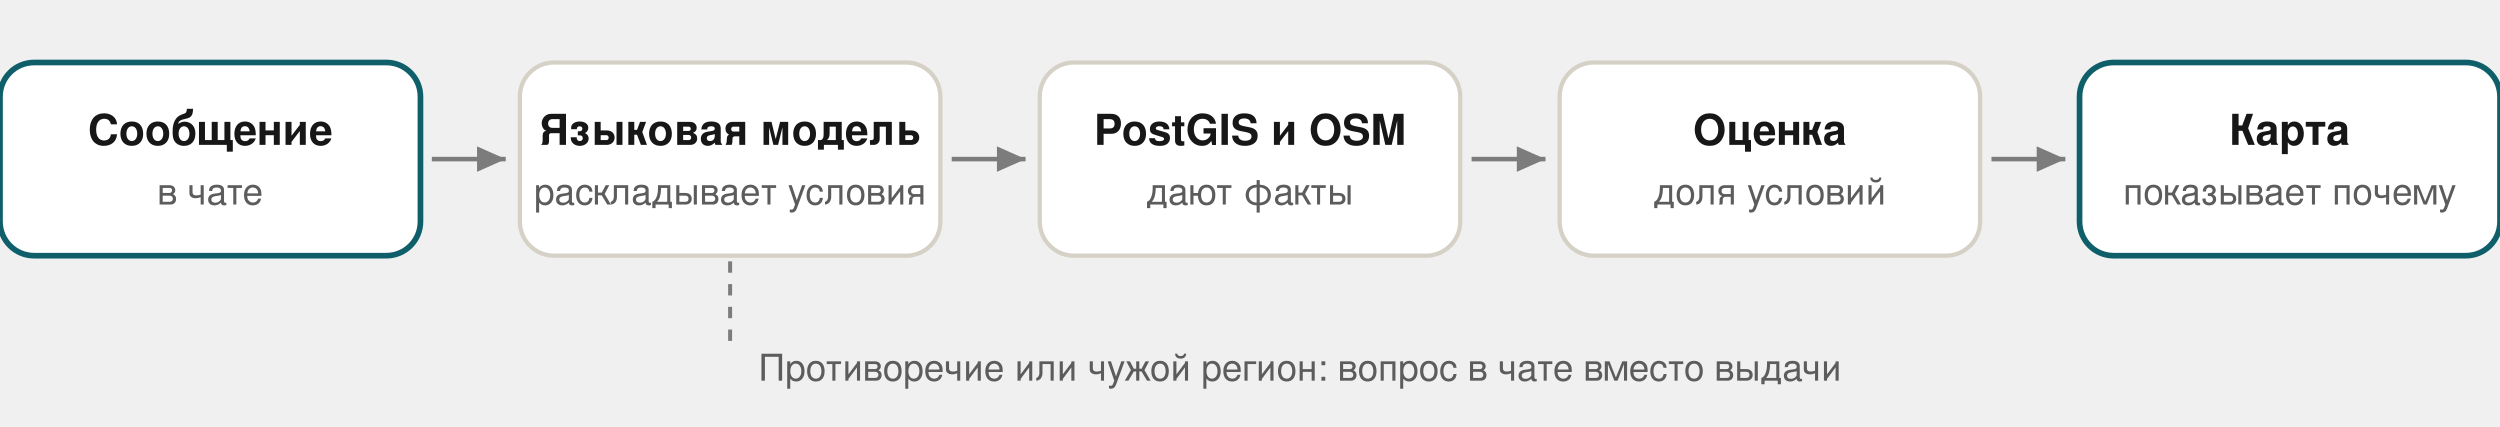
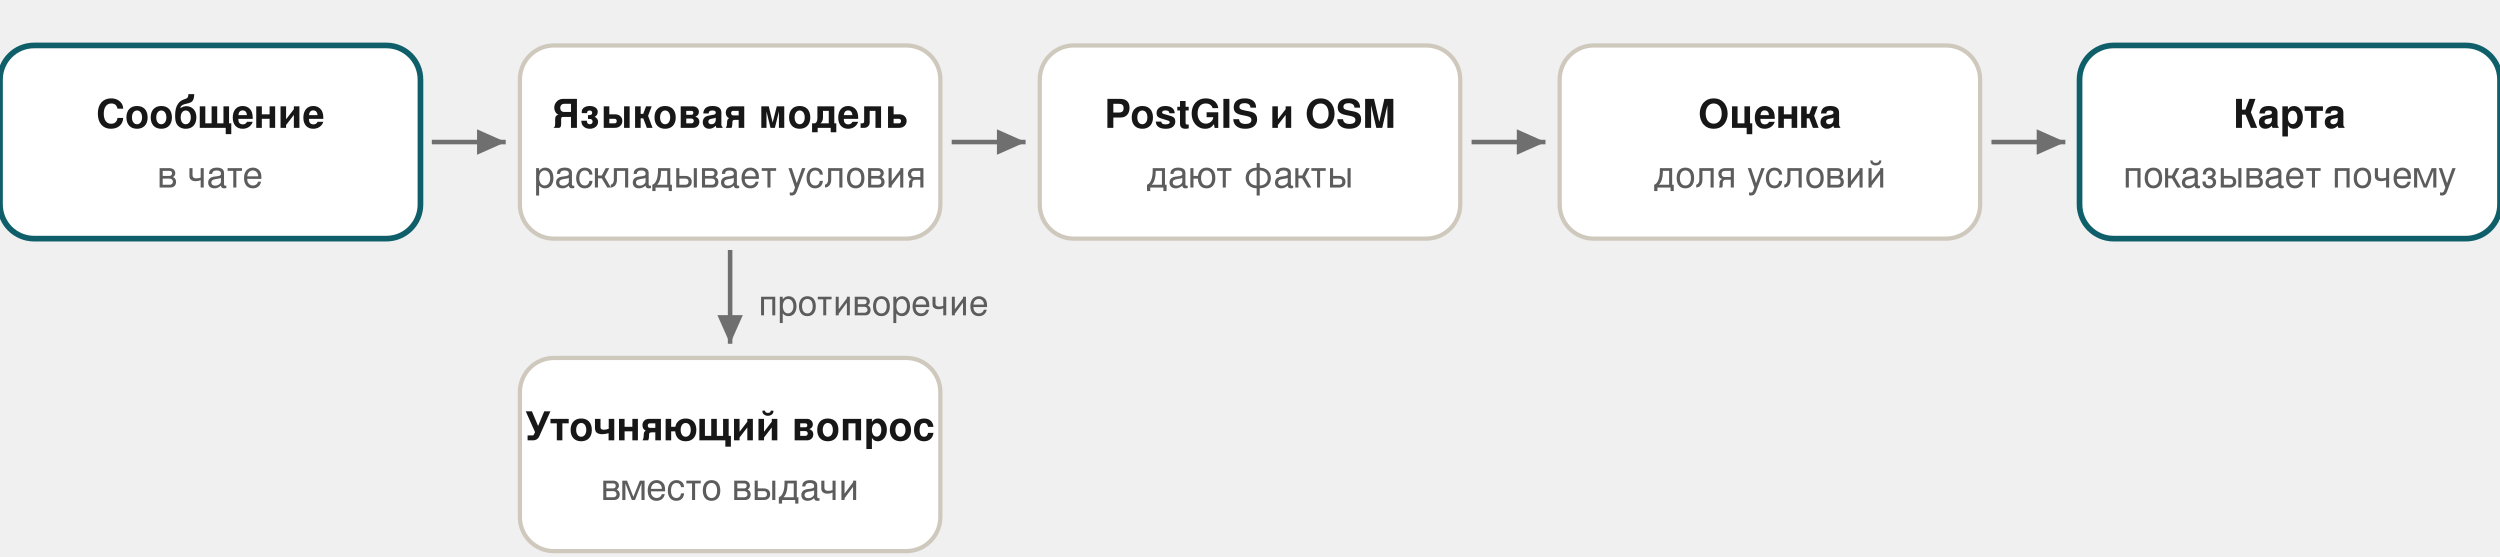
- <svg xmlns="http://www.w3.org/2000/svg" width="880" height="150" viewBox="0 0 880 150" font-family="Manrope, -apple-system, Segoe UI, Helvetica, Arial, sans-serif">
+ <svg xmlns="http://www.w3.org/2000/svg" width="880" height="196" viewBox="0 0 880 196" font-family="Manrope, -apple-system, Segoe UI, Helvetica, Arial, sans-serif">
  <defs>
    <marker id="a" viewBox="0 0 10 10" refX="9" refY="5" markerWidth="7" markerHeight="7" orient="auto">
-       <path d="M0 1 9 5 0 9z" fill="#7c7c7c" />
+       <path d="M0 1 9 5 0 9z" fill="#6f6f6f" />
    </marker>
  </defs>
-   <rect x="0.0" y="22" width="148" height="68" rx="12" fill="#ffffff" stroke="#0f5f6a" stroke-width="2" />
-   <text x="74.0" y="51" text-anchor="middle" font-size="15" font-weight="700" fill="#171717">Сообщение</text>
-   <text x="74.0" y="72" text-anchor="middle" font-size="13" fill="#5c5c5c">в чате</text>
-   <line x1="152.0" y1="56.0" x2="178.0" y2="56.0" stroke="#7c7c7c" stroke-width="1.6" marker-end="url(#a)" />
-   <rect x="183.0" y="22" width="148" height="68" rx="12" fill="#ffffff" stroke="#d6d1c6" stroke-width="1.5" />
-   <text x="257.0" y="51" text-anchor="middle" font-size="15" font-weight="700" fill="#171717">Языковая модель</text>
-   <text x="257.0" y="72" text-anchor="middle" font-size="13" fill="#5c5c5c">раскладывает условия</text>
-   <line x1="335.0" y1="56.0" x2="361.0" y2="56.0" stroke="#7c7c7c" stroke-width="1.6" marker-end="url(#a)" />
-   <rect x="366.0" y="22" width="148" height="68" rx="12" fill="#ffffff" stroke="#d6d1c6" stroke-width="1.5" />
-   <text x="440.0" y="51" text-anchor="middle" font-size="15" font-weight="700" fill="#171717">PostGIS и OSM</text>
-   <text x="440.0" y="72" text-anchor="middle" font-size="13" fill="#5c5c5c">дают факты</text>
-   <line x1="518.0" y1="56.0" x2="544.0" y2="56.0" stroke="#7c7c7c" stroke-width="1.6" marker-end="url(#a)" />
-   <rect x="549.0" y="22" width="148" height="68" rx="12" fill="#ffffff" stroke="#d6d1c6" stroke-width="1.5" />
-   <text x="623.0" y="51" text-anchor="middle" font-size="15" font-weight="700" fill="#171717">Оценка</text>
-   <text x="623.0" y="72" text-anchor="middle" font-size="13" fill="#5c5c5c">доля условий</text>
-   <line x1="701.0" y1="56.0" x2="727.0" y2="56.0" stroke="#7c7c7c" stroke-width="1.6" marker-end="url(#a)" />
-   <rect x="732.0" y="22" width="148" height="68" rx="12" fill="#ffffff" stroke="#0f5f6a" stroke-width="2" />
-   <text x="806.0" y="51" text-anchor="middle" font-size="15" font-weight="700" fill="#171717">Карта</text>
-   <text x="806.0" y="72" text-anchor="middle" font-size="13" fill="#5c5c5c">показывает почему</text>
-   <path d="M257.0 92 V120" stroke="#7c7c7c" stroke-width="1.4" stroke-dasharray="4 4" fill="none" />
-   <text x="267.0" y="134" font-size="13" fill="#5c5c5c">Противоречие или чужой регион: вопрос в чате вместо выдачи</text>
+   <rect x="0.0" y="16" width="148" height="68" rx="12" fill="#ffffff" stroke="#0f5f6a" stroke-width="2" />
+   <text x="74.0" y="45" text-anchor="middle" font-size="14" font-weight="700" fill="#171717">Сообщение</text>
+   <text x="74.0" y="66" text-anchor="middle" font-size="13" fill="#5c5c5c">в чате</text>
+   <line x1="152.0" y1="50.0" x2="178.0" y2="50.0" stroke="#6f6f6f" stroke-width="1.6" marker-end="url(#a)" />
+   <rect x="183.0" y="16" width="148" height="68" rx="12" fill="#ffffff" stroke="#cfc9bd" stroke-width="1.5" />
+   <text x="257.0" y="45" text-anchor="middle" font-size="14" font-weight="700" fill="#171717">Языковая модель</text>
+   <text x="257.0" y="66" text-anchor="middle" font-size="13" fill="#5c5c5c">раскладывает условия</text>
+   <line x1="335.0" y1="50.0" x2="361.0" y2="50.0" stroke="#6f6f6f" stroke-width="1.6" marker-end="url(#a)" />
+   <rect x="366.0" y="16" width="148" height="68" rx="12" fill="#ffffff" stroke="#cfc9bd" stroke-width="1.5" />
+   <text x="440.0" y="45" text-anchor="middle" font-size="14" font-weight="700" fill="#171717">PostGIS и OSM</text>
+   <text x="440.0" y="66" text-anchor="middle" font-size="13" fill="#5c5c5c">дают факты</text>
+   <line x1="518.0" y1="50.0" x2="544.0" y2="50.0" stroke="#6f6f6f" stroke-width="1.6" marker-end="url(#a)" />
+   <rect x="549.0" y="16" width="148" height="68" rx="12" fill="#ffffff" stroke="#cfc9bd" stroke-width="1.5" />
+   <text x="623.0" y="45" text-anchor="middle" font-size="14" font-weight="700" fill="#171717">Оценка</text>
+   <text x="623.0" y="66" text-anchor="middle" font-size="13" fill="#5c5c5c">доля условий</text>
+   <line x1="701.0" y1="50.0" x2="727.0" y2="50.0" stroke="#6f6f6f" stroke-width="1.6" marker-end="url(#a)" />
+   <rect x="732.0" y="16" width="148" height="68" rx="12" fill="#ffffff" stroke="#0f5f6a" stroke-width="2" />
+   <text x="806.0" y="45" text-anchor="middle" font-size="14" font-weight="700" fill="#171717">Карта</text>
+   <text x="806.0" y="66" text-anchor="middle" font-size="13" fill="#5c5c5c">показывает почему</text>
+   <line x1="257.0" y1="88" x2="257.0" y2="121" stroke="#6f6f6f" stroke-width="1.6" marker-end="url(#a)" />
+   <text x="267.0" y="111" font-size="12.5" fill="#5c5c5c">противоречие</text>
+   <rect x="183.0" y="126" width="148" height="68" rx="12" fill="#ffffff" stroke="#cfc9bd" stroke-width="1.5" />
+   <text x="257.0" y="155" text-anchor="middle" font-size="14" font-weight="700" fill="#171717">Уточняющий вопрос</text>
+   <text x="257.0" y="176" text-anchor="middle" font-size="13" fill="#5c5c5c">вместо выдачи</text>
</svg>
